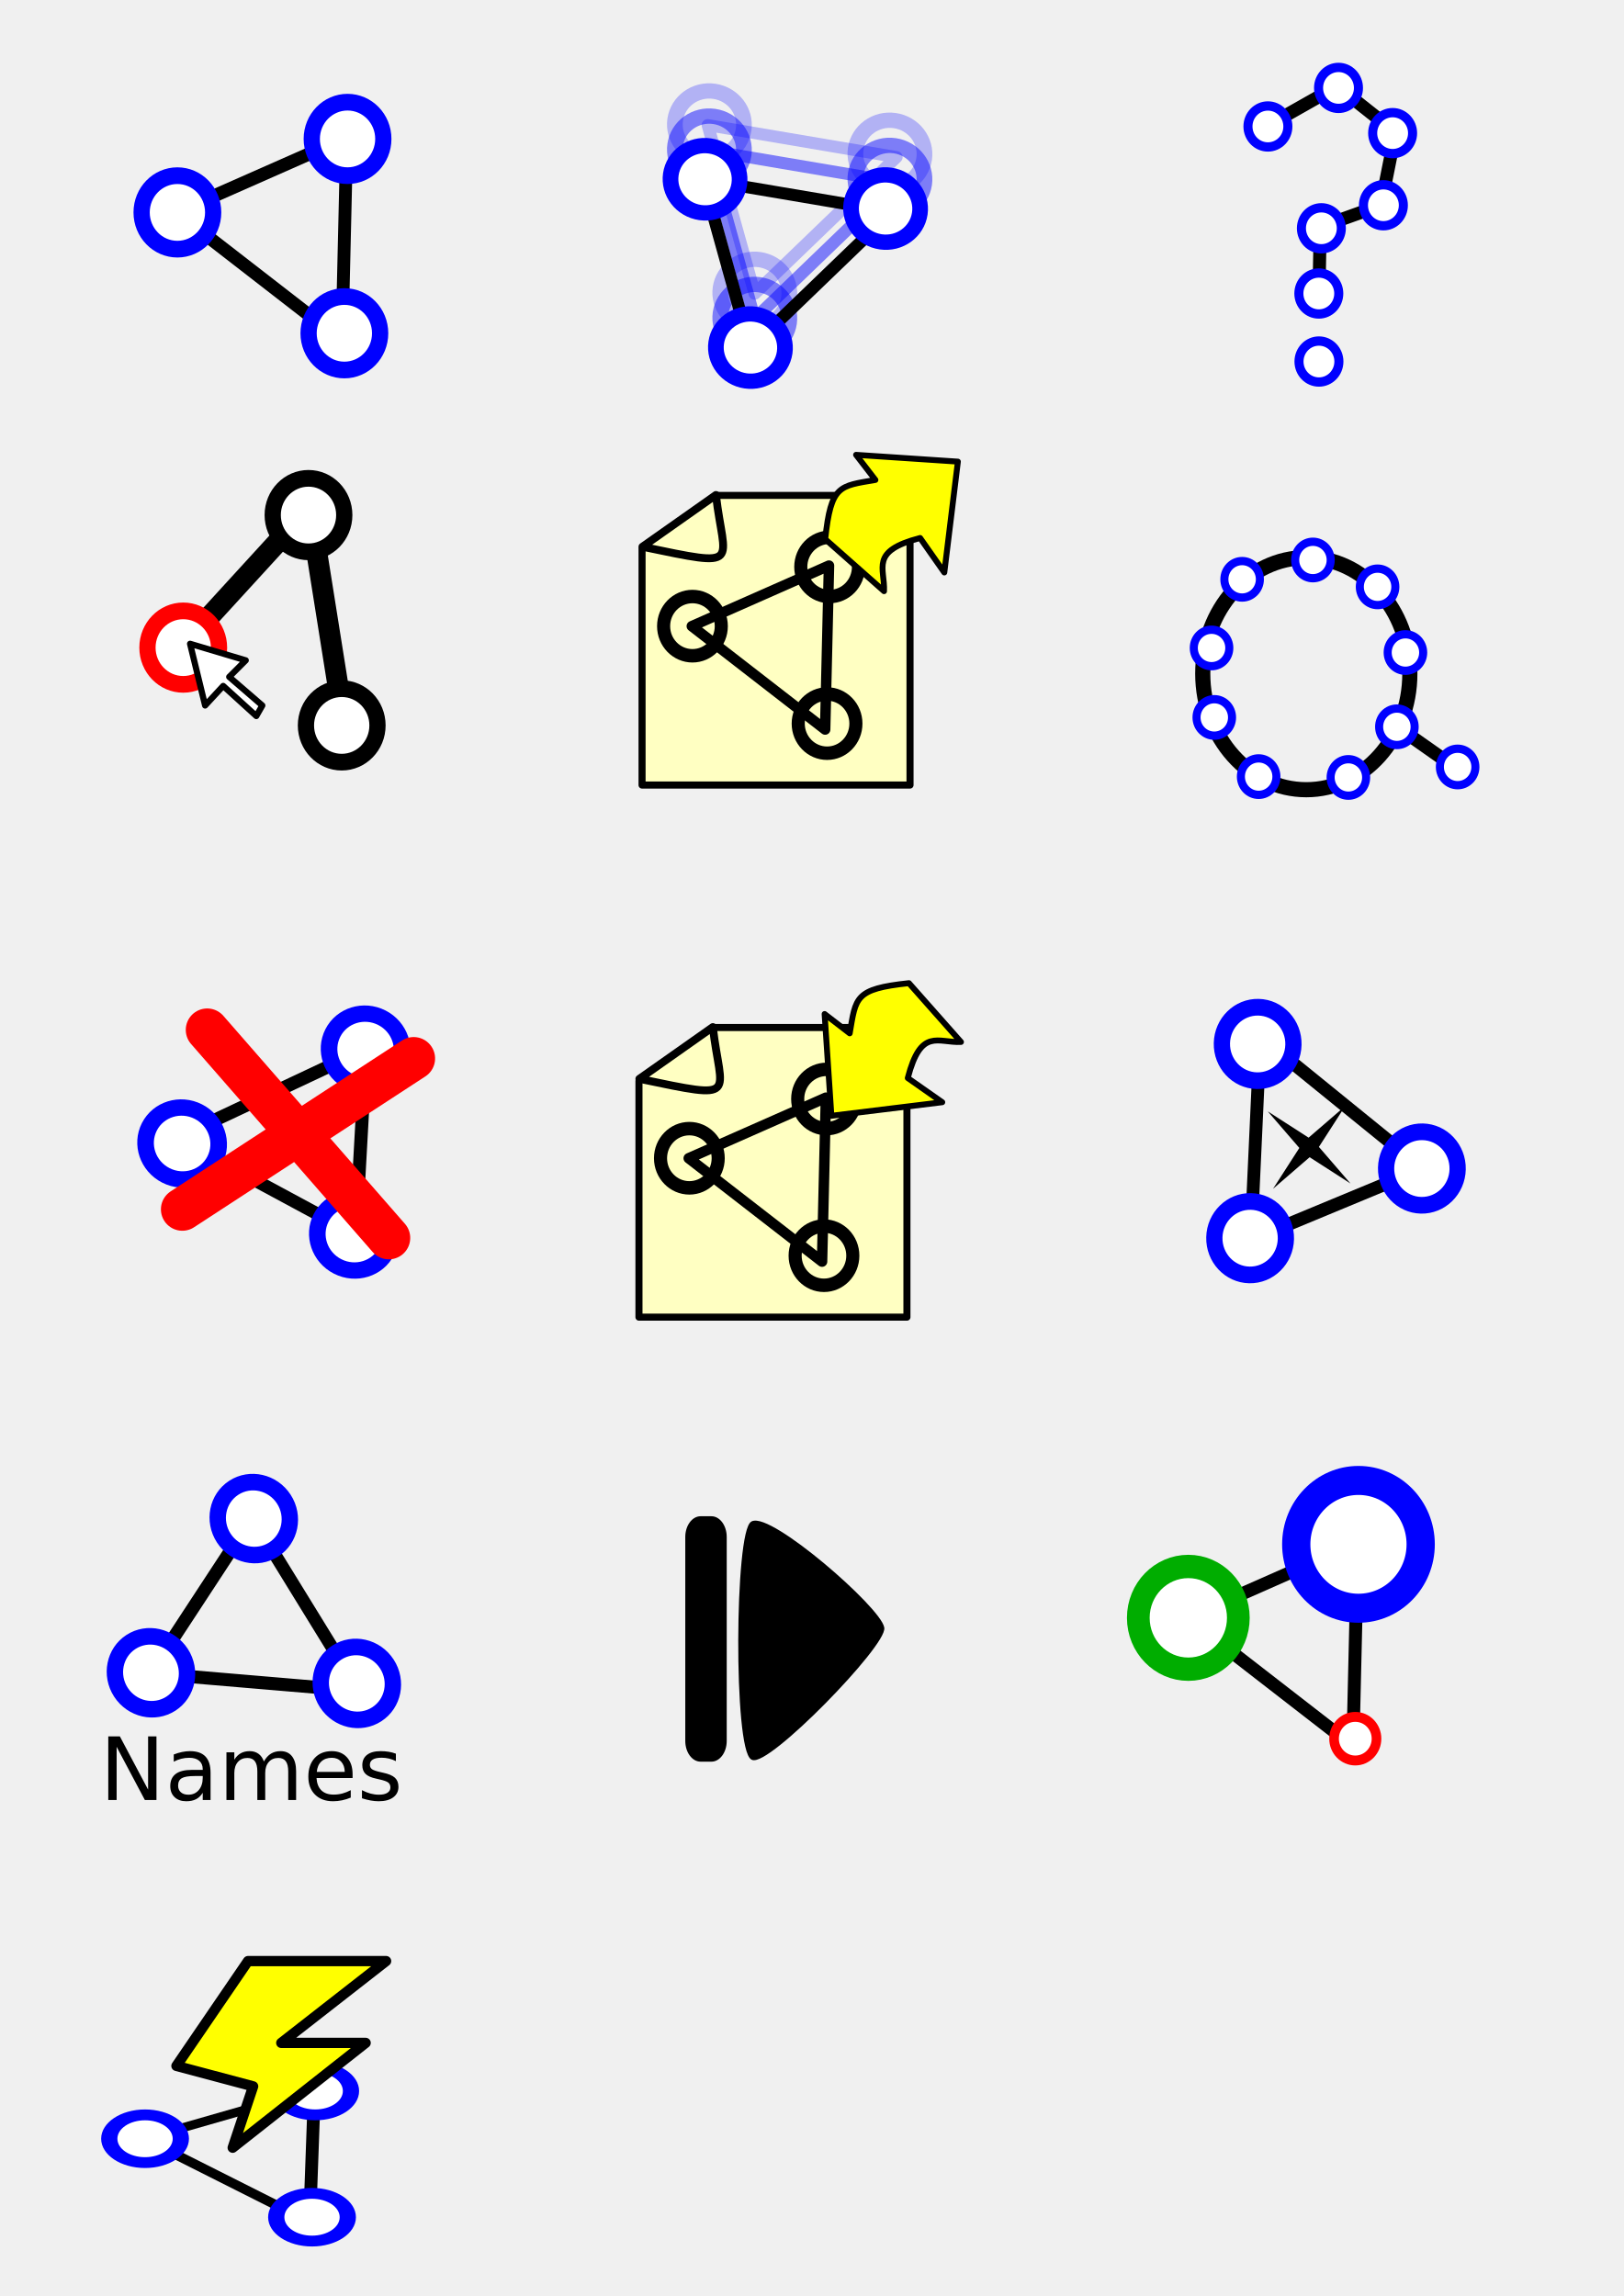
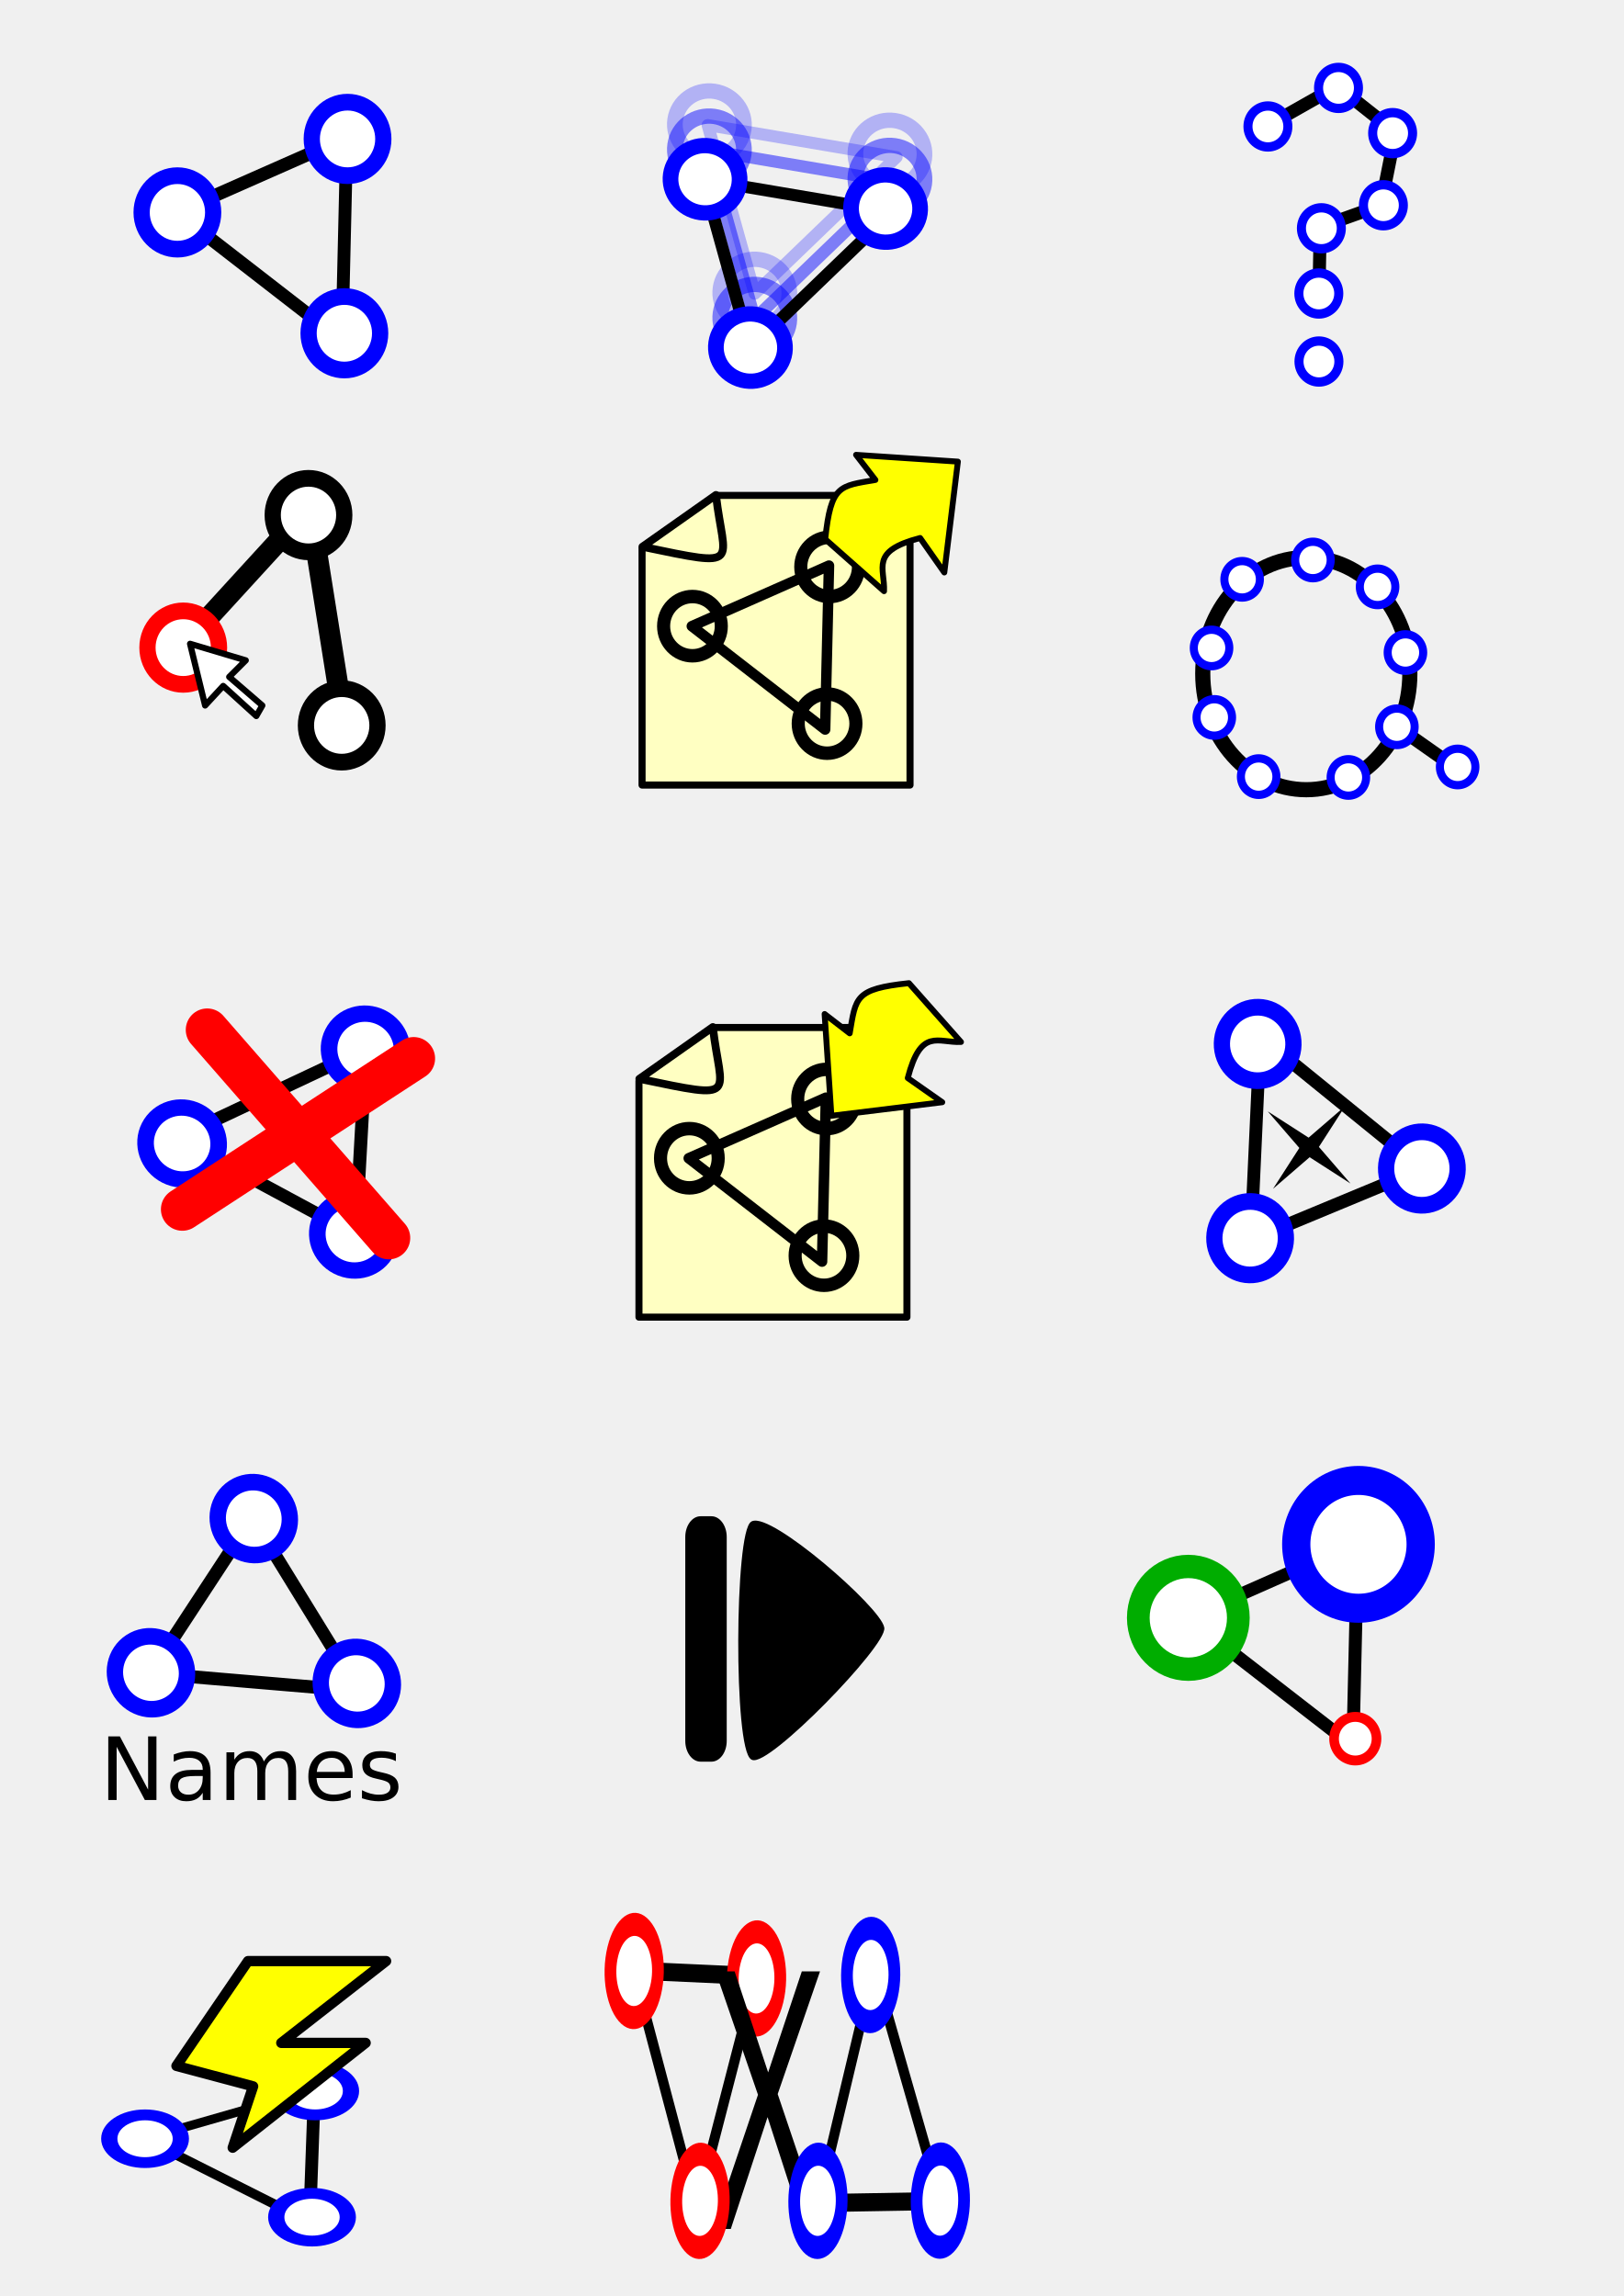
<svg xmlns="http://www.w3.org/2000/svg" width="744.094" height="1052.362" id="svg2">
  <defs id="defs4">
    </defs>
  <g id="layer1">
    <g id="g3169" transform="matrix(0.1824842,0,0,0.1874485,65.26507,38.95232)">
      <path id="path3167" d="M 85.858,311.59 L 513.149,127.894 L 501.169,625.07 L 85.858,311.59 z" style="fill:none;fill-rule:evenodd;stroke:#000000;stroke-width:32.2;stroke-linecap:round;stroke-linejoin:round;stroke-miterlimit:4;stroke-dasharray:none;stroke-opacity:1" />
      <path transform="translate(-61.89741,167.722)" d="M 239.603,143.868 A 89.851,89.851 0 1 1 59.901,143.868 A 89.851,89.851 0 1 1 239.603,143.868 z" id="path2385" style="fill:#ffffff;fill-opacity:1;stroke:#0000ff;stroke-width:40.8;stroke-linejoin:round;stroke-miterlimit:4;stroke-dasharray:none;stroke-opacity:1" />
      <path transform="translate(365.3944,-11.98015)" d="M 239.603,143.868 A 89.851,89.851 0 1 1 59.901,143.868 A 89.851,89.851 0 1 1 239.603,143.868 z" id="path3163" style="fill:#ffffff;fill-opacity:1;stroke:#0000ff;stroke-width:40.8;stroke-linejoin:round;stroke-miterlimit:4;stroke-dasharray:none;stroke-opacity:1" />
      <path transform="translate(357.4076,463.2322)" d="M 239.603,143.868 A 89.851,89.851 0 1 1 59.901,143.868 A 89.851,89.851 0 1 1 239.603,143.868 z" id="path3165" style="fill:#ffffff;fill-opacity:1;stroke:#0000ff;stroke-width:40.8;stroke-linejoin:round;stroke-miterlimit:4;stroke-dasharray:none;stroke-opacity:1" />
    </g>
    <g id="g3233">
      <g style="fill:none;fill-opacity:0.574;stroke:#0000ff;stroke-opacity:0.261" transform="matrix(2.4718182e-2,-0.1698833,0.1745047,2.5390604e-2,289.3537,141.2809)" id="g3195">
        <path style="fill:none;fill-opacity:0.574;fill-rule:evenodd;stroke:#0000ff;stroke-width:32.2;stroke-linecap:round;stroke-linejoin:round;stroke-miterlimit:4;stroke-dasharray:none;stroke-opacity:0.261" d="M 85.858,311.59 L 513.149,127.894 L 501.169,625.07 L 85.858,311.59 z" id="path3197" />
        <path style="fill:none;fill-opacity:0.574;stroke:#0000ff;stroke-width:40.8;stroke-linejoin:round;stroke-miterlimit:4;stroke-dasharray:none;stroke-opacity:0.261" id="path3199" d="M 239.603,143.868 A 89.851,89.851 0 1 1 59.901,143.868 A 89.851,89.851 0 1 1 239.603,143.868 z" transform="translate(-61.89741,167.722)" />
        <path style="fill:none;fill-opacity:0.574;stroke:#0000ff;stroke-width:40.8;stroke-linejoin:round;stroke-miterlimit:4;stroke-dasharray:none;stroke-opacity:0.261" id="path3201" d="M 239.603,143.868 A 89.851,89.851 0 1 1 59.901,143.868 A 89.851,89.851 0 1 1 239.603,143.868 z" transform="translate(365.3944,-11.98015)" />
        <path style="fill:none;fill-opacity:0.574;stroke:#0000ff;stroke-width:40.8;stroke-linejoin:round;stroke-miterlimit:4;stroke-dasharray:none;stroke-opacity:0.261" id="path3203" d="M 239.603,143.868 A 89.851,89.851 0 1 1 59.901,143.868 A 89.851,89.851 0 1 1 239.603,143.868 z" transform="translate(357.4076,463.2322)" />
      </g>
      <g style="fill:none;fill-opacity:0;stroke:#0000ff;stroke-opacity:0.478" transform="matrix(2.4718182e-2,-0.1698833,0.1745047,2.5390604e-2,289.3537,152.7994)" id="g3185">
        <path style="fill:none;fill-opacity:0;fill-rule:evenodd;stroke:#0000ff;stroke-width:32.2;stroke-linecap:round;stroke-linejoin:round;stroke-miterlimit:4;stroke-dasharray:none;stroke-opacity:0.478" d="M 85.858,311.59 L 513.149,127.894 L 501.169,625.07 L 85.858,311.59 z" id="path3187" />
        <path style="fill:none;fill-opacity:0;stroke:#0000ff;stroke-width:40.8;stroke-linejoin:round;stroke-miterlimit:4;stroke-dasharray:none;stroke-opacity:0.478" id="path3189" d="M 239.603,143.868 A 89.851,89.851 0 1 1 59.901,143.868 A 89.851,89.851 0 1 1 239.603,143.868 z" transform="translate(-61.89741,167.722)" />
        <path style="fill:none;fill-opacity:0;stroke:#0000ff;stroke-width:40.8;stroke-linejoin:round;stroke-miterlimit:4;stroke-dasharray:none;stroke-opacity:0.478" id="path3191" d="M 239.603,143.868 A 89.851,89.851 0 1 1 59.901,143.868 A 89.851,89.851 0 1 1 239.603,143.868 z" transform="translate(365.3944,-11.98015)" />
        <path style="fill:none;fill-opacity:0;stroke:#0000ff;stroke-width:40.8;stroke-linejoin:round;stroke-miterlimit:4;stroke-dasharray:none;stroke-opacity:0.478" id="path3193" d="M 239.603,143.868 A 89.851,89.851 0 1 1 59.901,143.868 A 89.851,89.851 0 1 1 239.603,143.868 z" transform="translate(357.4076,463.2322)" />
      </g>
      <g transform="matrix(2.4718182e-2,-0.1698833,0.1745047,2.5390604e-2,287.3571,166.3255)" id="g3175">
        <path style="fill:none;fill-rule:evenodd;stroke:#000000;stroke-width:32.2;stroke-linecap:round;stroke-linejoin:round;stroke-miterlimit:4;stroke-dasharray:none;stroke-opacity:1" d="M 85.858,311.59 L 513.149,127.894 L 501.169,625.07 L 85.858,311.59 z" id="path3177" />
        <path style="fill:#ffffff;fill-opacity:1;stroke:#0000ff;stroke-width:40.8;stroke-linejoin:round;stroke-miterlimit:4;stroke-dasharray:none;stroke-opacity:1" id="path3179" d="M 239.603,143.868 A 89.851,89.851 0 1 1 59.901,143.868 A 89.851,89.851 0 1 1 239.603,143.868 z" transform="translate(-61.89741,167.722)" />
        <path style="fill:#ffffff;fill-opacity:1;stroke:#0000ff;stroke-width:40.8;stroke-linejoin:round;stroke-miterlimit:4;stroke-dasharray:none;stroke-opacity:1" id="path3181" d="M 239.603,143.868 A 89.851,89.851 0 1 1 59.901,143.868 A 89.851,89.851 0 1 1 239.603,143.868 z" transform="translate(365.3944,-11.98015)" />
        <path style="fill:#ffffff;fill-opacity:1;stroke:#0000ff;stroke-width:40.8;stroke-linejoin:round;stroke-miterlimit:4;stroke-dasharray:none;stroke-opacity:1" id="path3183" d="M 239.603,143.868 A 89.851,89.851 0 1 1 59.901,143.868 A 89.851,89.851 0 1 1 239.603,143.868 z" transform="translate(357.4076,463.2322)" />
      </g>
    </g>
    <g id="g3327" transform="matrix(0.5979521,0,0,0.5979521,54.70806,16.66844)">
      <path id="path3246" d="M 46.325,469.561 L 142.309,364.619" style="fill:none;fill-rule:evenodd;stroke:#000000;stroke-width:16.024;stroke-linecap:butt;stroke-linejoin:miter;stroke-miterlimit:4;stroke-dasharray:none;stroke-opacity:1" />
      <path id="path3248" d="M 173.023,532.27 L 146.148,363.339" style="fill:none;fill-rule:evenodd;stroke:#000000;stroke-width:16.024;stroke-linecap:butt;stroke-linejoin:miter;stroke-miterlimit:4;stroke-dasharray:none;stroke-opacity:1" />
      <path transform="matrix(0.305182,0,0,0.3134841,99.23457,321.8434)" d="M 239.603,143.868 A 89.851,89.851 0 1 1 59.901,143.868 A 89.851,89.851 0 1 1 239.603,143.868 z" id="path3236" style="fill:#ffffff;fill-opacity:1;stroke:#000000;stroke-width:40.8;stroke-linejoin:round;stroke-miterlimit:4;stroke-dasharray:none;stroke-opacity:1" />
      <path transform="matrix(0.305182,0,0,0.3134841,124.6946,483.0718)" d="M 239.603,143.868 A 89.851,89.851 0 1 1 59.901,143.868 A 89.851,89.851 0 1 1 239.603,143.868 z" id="path3238" style="fill:#ffffff;fill-opacity:1;stroke:#000000;stroke-width:40.8;stroke-linejoin:round;stroke-miterlimit:4;stroke-dasharray:none;stroke-opacity:1" />
      <path transform="matrix(0.305182,0,0,0.3134841,3.237794,423.4396)" d="M 239.603,143.868 A 89.851,89.851 0 1 1 59.901,143.868 A 89.851,89.851 0 1 1 239.603,143.868 z" id="path3240" style="fill:#ffffff;fill-opacity:1;stroke:#ff0000;stroke-width:40.8;stroke-linejoin:round;stroke-miterlimit:4;stroke-dasharray:none;stroke-opacity:1" />
      <path id="path3273" d="M 54.176,465.601 L 65.713,512.901 L 79.557,497.904 L 104.938,520.977 L 109.552,512.901 L 84.172,490.981 L 96.862,478.291 L 54.176,465.601 z" style="fill:#ffffff;fill-opacity:1;fill-rule:evenodd;stroke:#000000;stroke-width:4.738;stroke-linecap:round;stroke-linejoin:round;stroke-miterlimit:4;stroke-dasharray:none;stroke-opacity:1" />
    </g>
    <g id="g2515" transform="translate(26.95147,-16.40524)">
      <g transform="matrix(-8.2840425e-2,0.1625975,-0.1670208,-8.5094016e-2,199.9174,509.7192)" id="g3275">
        <path style="fill:none;fill-rule:evenodd;stroke:#000000;stroke-width:32.2;stroke-linecap:round;stroke-linejoin:round;stroke-miterlimit:4;stroke-dasharray:none;stroke-opacity:1" d="M 85.858,311.59 L 513.149,127.894 L 501.169,625.07 L 85.858,311.59 z" id="path3277" />
        <path style="fill:#ffffff;fill-opacity:1;stroke:#0000ff;stroke-width:40.8;stroke-linejoin:round;stroke-miterlimit:4;stroke-dasharray:none;stroke-opacity:1" id="path3279" d="M 239.603,143.868 A 89.851,89.851 0 1 1 59.901,143.868 A 89.851,89.851 0 1 1 239.603,143.868 z" transform="translate(-61.89741,167.722)" />
        <path style="fill:#ffffff;fill-opacity:1;stroke:#0000ff;stroke-width:40.8;stroke-linejoin:round;stroke-miterlimit:4;stroke-dasharray:none;stroke-opacity:1" id="path3281" d="M 239.603,143.868 A 89.851,89.851 0 1 1 59.901,143.868 A 89.851,89.851 0 1 1 239.603,143.868 z" transform="translate(365.3944,-11.98015)" />
        <path style="fill:#ffffff;fill-opacity:1;stroke:#0000ff;stroke-width:40.8;stroke-linejoin:round;stroke-miterlimit:4;stroke-dasharray:none;stroke-opacity:1" id="path3283" d="M 239.603,143.868 A 89.851,89.851 0 1 1 59.901,143.868 A 89.851,89.851 0 1 1 239.603,143.868 z" transform="translate(357.4076,463.2322)" />
      </g>
      <g transform="matrix(0.3097198,4.2893141e-2,-4.2893141e-2,0.3097198,68.69541,268.3879)" id="g3291">
        <path style="fill:#ff0000;fill-rule:evenodd;stroke:#ff0000;stroke-width:62.8;stroke-linecap:round;stroke-linejoin:miter;stroke-miterlimit:4;stroke-dasharray:none;stroke-opacity:1" d="M 94.344,697.45 L 399.837,963.01" id="path3287" />
        <path style="fill:#ff0000;fill-rule:evenodd;stroke:#ff0000;stroke-width:62.8;stroke-linecap:round;stroke-linejoin:miter;stroke-miterlimit:4;stroke-dasharray:none;stroke-opacity:1" d="M 399.837,697.45 L 94.344,963.01" id="path3289" />
      </g>
    </g>
    <g id="g3335" transform="matrix(0.5979521,0,0,0.5979521,44.07834,39.07897)">
      <g id="g3307">
        <path style="fill:#ffffc2;fill-opacity:1;stroke:#000000;stroke-width:5.42;stroke-linecap:round;stroke-linejoin:round;stroke-miterlimit:4;stroke-opacity:1" d="M 474.832,314.405 L 623.725,314.405 L 623.725,536.412 L 418.355,536.412 L 418.355,355.374 L 474.832,314.405 z" id="rect3250" />
        <path style="fill:#ffffc2;fill-opacity:1;stroke:#000000;stroke-width:6.025;stroke-linecap:round;stroke-linejoin:round;stroke-miterlimit:4;stroke-opacity:1" d="M 474.968,314.068 L 418.658,353.741 C 496.732,370.029 481.162,367.56 474.968,314.068 z" id="path3257" />
        <path style="fill:none;fill-rule:evenodd;stroke:#000000;stroke-width:8.03;stroke-linecap:round;stroke-linejoin:round;stroke-miterlimit:4;stroke-dasharray:none;stroke-opacity:1" d="M 456.49,414.614 L 561.62,368.188 L 558.673,493.841 L 456.49,414.614 z" id="path3261" />
        <path style="fill:none;fill-opacity:1;stroke:#000000;stroke-width:40.8;stroke-linejoin:round;stroke-miterlimit:4;stroke-dasharray:none;stroke-opacity:1" id="path3263" d="M 239.603,143.868 A 89.851,89.851 0 1 1 59.901,143.868 A 89.851,89.851 0 1 1 239.603,143.868 z" transform="matrix(0.2460394,0,0,0.2527326,420.1362,378.2537)" />
        <path style="fill:none;fill-opacity:1;stroke:#000000;stroke-width:40.8;stroke-linejoin:round;stroke-miterlimit:4;stroke-dasharray:none;stroke-opacity:1" id="path3265" d="M 239.603,143.868 A 89.851,89.851 0 1 1 59.901,143.868 A 89.851,89.851 0 1 1 239.603,143.868 z" transform="matrix(0.2460394,0,0,0.2527326,525.2668,332.8371)" />
        <path style="fill:none;fill-opacity:1;stroke:#000000;stroke-width:40.8;stroke-linejoin:round;stroke-miterlimit:4;stroke-dasharray:none;stroke-opacity:1" id="path3267" d="M 239.603,143.868 A 89.851,89.851 0 1 1 59.901,143.868 A 89.851,89.851 0 1 1 239.603,143.868 z" transform="matrix(0.2460394,0,0,0.2527326,523.3017,452.9387)" />
      </g>
      <path id="path3323" d="M 558.731,347.925 L 603.815,387.806 C 604.601,370.083 592.592,357.12 631.454,347.031 L 650.002,373.461 L 660.406,288.496 L 582.377,283.294 L 597.194,302.526 C 569.684,307.293 563.145,306.203 558.731,347.925 z" style="fill:#ffff00;fill-rule:evenodd;stroke:#000000;stroke-width:4.516;stroke-linecap:round;stroke-linejoin:round;stroke-miterlimit:4;stroke-dasharray:none;stroke-opacity:1" />
    </g>
    <g id="g3345" transform="matrix(0.5979521,0,0,0.5979521,41.41034,32.04498)">
      <g id="g3315">
        <path style="fill:#ffffc2;fill-opacity:1;stroke:#000000;stroke-width:5.42;stroke-linecap:round;stroke-linejoin:round;stroke-miterlimit:4;stroke-opacity:1" d="M 476.925,734.023 L 625.818,734.023 L 625.818,956.03 L 420.448,956.03 L 420.448,774.992 L 476.925,734.023 z" id="path3295" />
        <path style="fill:#ffffc2;fill-opacity:1;stroke:#000000;stroke-width:6.025;stroke-linecap:round;stroke-linejoin:round;stroke-miterlimit:4;stroke-opacity:1" d="M 477.061,733.686 L 420.751,773.359 C 498.824,789.647 483.255,787.178 477.061,733.686 z" id="path3297" />
        <path style="fill:none;fill-rule:evenodd;stroke:#000000;stroke-width:8.03;stroke-linecap:round;stroke-linejoin:round;stroke-miterlimit:4;stroke-dasharray:none;stroke-opacity:1" d="M 458.583,834.231 L 563.713,787.806 L 560.766,913.458 L 458.583,834.231 z" id="path3299" />
        <path style="fill:none;fill-opacity:1;stroke:#000000;stroke-width:40.8;stroke-linejoin:round;stroke-miterlimit:4;stroke-dasharray:none;stroke-opacity:1" id="path3301" d="M 239.603,143.868 A 89.851,89.851 0 1 1 59.901,143.868 A 89.851,89.851 0 1 1 239.603,143.868 z" transform="matrix(0.2460394,0,0,0.2527326,422.229,797.8713)" />
        <path style="fill:none;fill-opacity:1;stroke:#000000;stroke-width:40.8;stroke-linejoin:round;stroke-miterlimit:4;stroke-dasharray:none;stroke-opacity:1" id="path3303" d="M 239.603,143.868 A 89.851,89.851 0 1 1 59.901,143.868 A 89.851,89.851 0 1 1 239.603,143.868 z" transform="matrix(0.2460394,0,0,0.2527326,527.3596,752.4547)" />
        <path style="fill:none;fill-opacity:1;stroke:#000000;stroke-width:40.8;stroke-linejoin:round;stroke-miterlimit:4;stroke-dasharray:none;stroke-opacity:1" id="path3305" d="M 239.603,143.868 A 89.851,89.851 0 1 1 59.901,143.868 A 89.851,89.851 0 1 1 239.603,143.868 z" transform="matrix(0.2460394,0,0,0.2527326,525.3946,872.5563)" />
      </g>
      <path id="path3325" d="M 627.355,700.025 L 667.237,745.108 C 649.513,745.895 636.55,733.885 626.462,772.747 L 652.892,791.295 L 567.927,801.699 L 562.725,723.67 L 581.956,738.488 C 586.723,710.978 585.634,704.438 627.355,700.025 z" style="fill:#ffff00;fill-rule:evenodd;stroke:#000000;stroke-width:4.516;stroke-linecap:round;stroke-linejoin:round;stroke-miterlimit:4;stroke-dasharray:none;stroke-opacity:1" />
    </g>
    <g id="g3302">
      <path id="path3262" d="M 579.408,58.451 L 612.814,39.521 L 639.539,60.678 L 632.858,94.084 L 605.019,104.051 L 604.433,134.939" style="fill:none;fill-rule:evenodd;stroke:#000000;stroke-width:5.967;stroke-linecap:round;stroke-linejoin:round;stroke-miterlimit:4;stroke-dasharray:none;stroke-opacity:1" />
      <path transform="matrix(0.1017697,0,0,0.1045383,565.8092,42.9259)" d="M 239.603,143.868 A 89.851,89.851 0 1 1 59.901,143.868 A 89.851,89.851 0 1 1 239.603,143.868 z" id="path2438" style="fill:#ffffff;fill-opacity:1;stroke:#0000ff;stroke-width:40.8;stroke-linejoin:round;stroke-miterlimit:4;stroke-dasharray:none;stroke-opacity:1" />
      <path transform="matrix(0.1017697,0,0,0.1045383,598.1592,25.25368)" d="M 239.603,143.868 A 89.851,89.851 0 1 1 59.901,143.868 A 89.851,89.851 0 1 1 239.603,143.868 z" id="path2440" style="fill:#ffffff;fill-opacity:1;stroke:#0000ff;stroke-width:40.8;stroke-linejoin:round;stroke-miterlimit:4;stroke-dasharray:none;stroke-opacity:1" />
      <path transform="matrix(0.1017697,0,0,0.1045383,622.9577,45.97964)" d="M 239.603,143.868 A 89.851,89.851 0 1 1 59.901,143.868 A 89.851,89.851 0 1 1 239.603,143.868 z" id="path2442" style="fill:#ffffff;fill-opacity:1;stroke:#0000ff;stroke-width:40.8;stroke-linejoin:round;stroke-miterlimit:4;stroke-dasharray:none;stroke-opacity:1" />
      <path transform="matrix(0.1017697,0,0,0.1045383,618.7309,79.04455)" d="M 239.603,143.868 A 89.851,89.851 0 1 1 59.901,143.868 A 89.851,89.851 0 1 1 239.603,143.868 z" id="path3254" style="fill:#ffffff;fill-opacity:1;stroke:#0000ff;stroke-width:40.8;stroke-linejoin:round;stroke-miterlimit:4;stroke-dasharray:none;stroke-opacity:1" />
      <path transform="matrix(0.1017697,0,0,0.1045383,590.3066,89.59723)" d="M 239.603,143.868 A 89.851,89.851 0 1 1 59.901,143.868 A 89.851,89.851 0 1 1 239.603,143.868 z" id="path3256" style="fill:#ffffff;fill-opacity:1;stroke:#0000ff;stroke-width:40.8;stroke-linejoin:round;stroke-miterlimit:4;stroke-dasharray:none;stroke-opacity:1" />
      <path transform="matrix(0.1017697,0,0,0.1045383,589.1348,119.4879)" d="M 239.603,143.868 A 89.851,89.851 0 1 1 59.901,143.868 A 89.851,89.851 0 1 1 239.603,143.868 z" id="path3258" style="fill:#ffffff;fill-opacity:1;stroke:#0000ff;stroke-width:40.8;stroke-linejoin:round;stroke-miterlimit:4;stroke-dasharray:none;stroke-opacity:1" />
      <path transform="matrix(0.1017697,0,0,0.1045383,589.1931,150.6669)" d="M 239.603,143.868 A 89.851,89.851 0 1 1 59.901,143.868 A 89.851,89.851 0 1 1 239.603,143.868 z" id="path3260" style="fill:#ffffff;fill-opacity:1;stroke:#0000ff;stroke-width:40.8;stroke-linejoin:round;stroke-miterlimit:4;stroke-dasharray:none;stroke-opacity:1" />
    </g>
    <g id="g3334" transform="matrix(0.8900487,0,0,0.8900487,86.02,43.78343)">
      <path id="path3332" d="M 622.227,324.673 L 653.866,346.937" style="fill:none;fill-rule:evenodd;stroke:#000000;stroke-width:6.8;stroke-linecap:butt;stroke-linejoin:miter;stroke-miterlimit:4;stroke-dasharray:none;stroke-opacity:1" />
      <path transform="translate(1.171803,4.687212)" d="M 628.086,293.034 A 53.317,59.762 0 1 1 521.452,293.034 A 53.317,59.762 0 1 1 628.086,293.034 z" id="path3330" style="fill:none;fill-opacity:0;stroke:#000000;stroke-width:7.8;stroke-linecap:round;stroke-linejoin:round;stroke-miterlimit:4;stroke-dasharray:none;stroke-opacity:1" />
      <path transform="matrix(0.1017697,0,0,0.1045383,527.6631,234.0908)" d="M 239.603,143.868 A 89.851,89.851 0 1 1 59.901,143.868 A 89.851,89.851 0 1 1 239.603,143.868 z" id="path3300" style="fill:#ffffff;fill-opacity:1;stroke:#0000ff;stroke-width:40.8;stroke-linejoin:round;stroke-miterlimit:4;stroke-dasharray:none;stroke-opacity:1" />
      <path transform="matrix(0.1017697,0,0,0.1045383,564.1179,224.1453)" d="M 239.603,143.868 A 89.851,89.851 0 1 1 59.901,143.868 A 89.851,89.851 0 1 1 239.603,143.868 z" id="path3312" style="fill:#ffffff;fill-opacity:1;stroke:#0000ff;stroke-width:40.8;stroke-linejoin:round;stroke-miterlimit:4;stroke-dasharray:none;stroke-opacity:1" />
      <path transform="matrix(0.1017697,0,0,0.1045383,597.406,237.9792)" d="M 239.603,143.868 A 89.851,89.851 0 1 1 59.901,143.868 A 89.851,89.851 0 1 1 239.603,143.868 z" id="path3314" style="fill:#ffffff;fill-opacity:1;stroke:#0000ff;stroke-width:40.8;stroke-linejoin:round;stroke-miterlimit:4;stroke-dasharray:none;stroke-opacity:1" />
      <path transform="matrix(0.1017697,0,0,0.1045383,611.7432,271.7975)" d="M 239.603,143.868 A 89.851,89.851 0 1 1 59.901,143.868 A 89.851,89.851 0 1 1 239.603,143.868 z" id="path3316" style="fill:#ffffff;fill-opacity:1;stroke:#0000ff;stroke-width:40.8;stroke-linejoin:round;stroke-miterlimit:4;stroke-dasharray:none;stroke-opacity:1" />
      <path transform="matrix(0.1017697,0,0,0.1045383,607.3439,310.0462)" d="M 239.603,143.868 A 89.851,89.851 0 1 1 59.901,143.868 A 89.851,89.851 0 1 1 239.603,143.868 z" id="path3318" style="fill:#ffffff;fill-opacity:1;stroke:#0000ff;stroke-width:40.8;stroke-linejoin:round;stroke-miterlimit:4;stroke-dasharray:none;stroke-opacity:1" />
      <path transform="matrix(0.1017697,0,0,0.1045383,582.369,336.1252)" d="M 239.603,143.868 A 89.851,89.851 0 1 1 59.901,143.868 A 89.851,89.851 0 1 1 239.603,143.868 z" id="path3320" style="fill:#ffffff;fill-opacity:1;stroke:#0000ff;stroke-width:40.8;stroke-linejoin:round;stroke-miterlimit:4;stroke-dasharray:none;stroke-opacity:1" />
      <path transform="matrix(0.1017697,0,0,0.1045383,536.1719,335.7014)" d="M 239.603,143.868 A 89.851,89.851 0 1 1 59.901,143.868 A 89.851,89.851 0 1 1 239.603,143.868 z" id="path3322" style="fill:#ffffff;fill-opacity:1;stroke:#0000ff;stroke-width:40.8;stroke-linejoin:round;stroke-miterlimit:4;stroke-dasharray:none;stroke-opacity:1" />
      <path transform="matrix(0.1017697,0,0,0.1045383,513.3283,305.226)" d="M 239.603,143.868 A 89.851,89.851 0 1 1 59.901,143.868 A 89.851,89.851 0 1 1 239.603,143.868 z" id="path3324" style="fill:#ffffff;fill-opacity:1;stroke:#0000ff;stroke-width:40.8;stroke-linejoin:round;stroke-miterlimit:4;stroke-dasharray:none;stroke-opacity:1" />
      <path transform="matrix(0.1017697,0,0,0.1045383,511.9177,269.4477)" d="M 239.603,143.868 A 89.851,89.851 0 1 1 59.901,143.868 A 89.851,89.851 0 1 1 239.603,143.868 z" id="path3326" style="fill:#ffffff;fill-opacity:1;stroke:#0000ff;stroke-width:40.8;stroke-linejoin:round;stroke-miterlimit:4;stroke-dasharray:none;stroke-opacity:1" />
      <path transform="matrix(0.1017697,0,0,0.1045383,638.6259,330.7253)" d="M 239.603,143.868 A 89.851,89.851 0 1 1 59.901,143.868 A 89.851,89.851 0 1 1 239.603,143.868 z" id="path3328" style="fill:#ffffff;fill-opacity:1;stroke:#0000ff;stroke-width:40.8;stroke-linejoin:round;stroke-miterlimit:4;stroke-dasharray:none;stroke-opacity:1" />
    </g>
    <g id="g2476">
      <g id="g2525">
        <g id="g2456" transform="matrix(-0.1824382,-4.0985394e-3,4.2100354e-3,-0.1874012,666.3193,594.3467)">
          <path id="path2458" d="M 85.858,311.59 L 513.149,127.894 L 501.169,625.07 L 85.858,311.59 z" style="fill:none;fill-rule:evenodd;stroke:#000000;stroke-width:32.2;stroke-linecap:round;stroke-linejoin:round;stroke-miterlimit:4;stroke-dasharray:none;stroke-opacity:1" />
          <path transform="translate(-61.89741,167.722)" d="M 239.603,143.868 A 89.851,89.851 0 1 1 59.901,143.868 A 89.851,89.851 0 1 1 239.603,143.868 z" id="path2460" style="fill:#ffffff;fill-opacity:1;stroke:#0000ff;stroke-width:40.8;stroke-linejoin:round;stroke-miterlimit:4;stroke-dasharray:none;stroke-opacity:1" />
          <path transform="translate(365.3944,-11.98015)" d="M 239.603,143.868 A 89.851,89.851 0 1 1 59.901,143.868 A 89.851,89.851 0 1 1 239.603,143.868 z" id="path2462" style="fill:#ffffff;fill-opacity:1;stroke:#0000ff;stroke-width:40.8;stroke-linejoin:round;stroke-miterlimit:4;stroke-dasharray:none;stroke-opacity:1" />
          <path transform="translate(357.4076,463.2322)" d="M 239.603,143.868 A 89.851,89.851 0 1 1 59.901,143.868 A 89.851,89.851 0 1 1 239.603,143.868 z" id="path2464" style="fill:#ffffff;fill-opacity:1;stroke:#0000ff;stroke-width:40.8;stroke-linejoin:round;stroke-miterlimit:4;stroke-dasharray:none;stroke-opacity:1" />
        </g>
        <path style="fill:#000000;fill-opacity:1;stroke:none;stroke-width:6.8;stroke-linecap:round;stroke-linejoin:round;stroke-miterlimit:4;stroke-dasharray:none;stroke-opacity:1" id="path2474" d="M 725.346,473.492 L 697.708,456.566 L 673.787,478.179 L 690.712,450.541 L 669.1,426.619 L 696.737,443.545 L 720.659,421.932 L 703.734,449.57 L 725.346,473.492 z" transform="matrix(-0.6873265,-1.5441035e-2,1.5441035e-2,-0.6873265,1072.201,846.0218)" />
      </g>
    </g>
    <g id="g2498">
      <g transform="matrix(0.1531462,-9.9230661e-2,0.1019301,0.1573124,23.96853,726.4119)" id="g2484">
        <path style="fill:none;fill-rule:evenodd;stroke:#000000;stroke-width:32.2;stroke-linecap:round;stroke-linejoin:round;stroke-miterlimit:4;stroke-dasharray:none;stroke-opacity:1" d="M 85.858,311.59 L 513.149,127.894 L 501.169,625.07 L 85.858,311.59 z" id="path2486" />
        <path style="fill:#ffffff;fill-opacity:1;stroke:#0000ff;stroke-width:40.8;stroke-linejoin:round;stroke-miterlimit:4;stroke-dasharray:none;stroke-opacity:1" id="path2488" d="M 239.603,143.868 A 89.851,89.851 0 1 1 59.901,143.868 A 89.851,89.851 0 1 1 239.603,143.868 z" transform="translate(-61.89741,167.722)" />
        <path style="fill:#ffffff;fill-opacity:1;stroke:#0000ff;stroke-width:40.8;stroke-linejoin:round;stroke-miterlimit:4;stroke-dasharray:none;stroke-opacity:1" id="path2490" d="M 239.603,143.868 A 89.851,89.851 0 1 1 59.901,143.868 A 89.851,89.851 0 1 1 239.603,143.868 z" transform="translate(365.3944,-11.98015)" />
        <path style="fill:#ffffff;fill-opacity:1;stroke:#0000ff;stroke-width:40.8;stroke-linejoin:round;stroke-miterlimit:4;stroke-dasharray:none;stroke-opacity:1" id="path2492" d="M 239.603,143.868 A 89.851,89.851 0 1 1 59.901,143.868 A 89.851,89.851 0 1 1 239.603,143.868 z" transform="translate(357.4076,463.2322)" />
      </g>
      <text id="text2494" y="825.032" x="45.7" style="font-size:40px;font-style:normal;font-weight:normal;fill:#000000;fill-opacity:1;stroke:none;stroke-width:1px;stroke-linecap:butt;stroke-linejoin:miter;stroke-opacity:1;font-family:Bitstream Vera Sans" xml:space="preserve">
        <tspan y="825.032" x="45.7" id="tspan2496">Names</tspan>
      </text>
    </g>
    <g id="g2477">
      <rect rx="7.031" ry="9.496" y="694.962" x="314.043" height="112.493" width="18.992" id="rect2472" style="fill:#000000;fill-opacity:1;stroke:none;stroke-width:6.8;stroke-linecap:round;stroke-linejoin:round;stroke-miterlimit:4;stroke-dasharray:none;stroke-opacity:1" />
      <path id="path2475" d="M 344.723,697.884 C 337.271,701.665 336.751,801.957 344.723,805.994 C 351.779,809.568 405.927,753.895 404.622,746.095 C 403.126,737.154 353.12,693.623 344.723,697.884 z" style="fill:#000000;fill-rule:evenodd;stroke:#000000;stroke-width:1.247px;stroke-linecap:butt;stroke-linejoin:miter;stroke-opacity:1" />
    </g>
    <g id="g3259">
      <path id="path2477" d="M 544.207,741.527 L 622.181,707.093 L 619.994,800.288 L 544.207,741.527 z" style="fill:none;fill-rule:evenodd;stroke:#000000;stroke-width:5.955;stroke-linecap:round;stroke-linejoin:round;stroke-miterlimit:4;stroke-dasharray:none;stroke-opacity:1" />
      <path transform="matrix(0.2550924,0,0,0.2620319,506.3703,703.8286)" d="M 239.603,143.868 A 89.851,89.851 0 1 1 59.901,143.868 A 89.851,89.851 0 1 1 239.603,143.868 z" id="path2479" style="fill:#ffffff;fill-opacity:1;stroke:#00ad00;stroke-width:40.8;stroke-linejoin:round;stroke-miterlimit:4;stroke-dasharray:none;stroke-opacity:1" />
      <path transform="matrix(0.317328,0,0,0.3259606,575.0244,660.9464)" d="M 239.603,143.868 A 89.851,89.851 0 1 1 59.901,143.868 A 89.851,89.851 0 1 1 239.603,143.868 z" id="path2481" style="fill:#ffffff;fill-opacity:1;stroke:#0000ff;stroke-width:40.8;stroke-linejoin:round;stroke-miterlimit:4;stroke-dasharray:none;stroke-opacity:1" />
      <path transform="matrix(0.1082703,0,0,0.1112157,604.8737,780.9192)" d="M 239.603,143.868 A 89.851,89.851 0 1 1 59.901,143.868 A 89.851,89.851 0 1 1 239.603,143.868 z" id="path2483" style="fill:#ffffff;fill-opacity:1;stroke:#ff0000;stroke-width:40.8;stroke-linejoin:round;stroke-miterlimit:4;stroke-dasharray:none;stroke-opacity:1" />
    </g>
    <g id="g3278">
      <g transform="matrix(0.1824842,0,0,0.1217088,50.44323,942.3564)" id="g3265">
        <path style="fill:none;fill-rule:evenodd;stroke:#000000;stroke-width:32.2;stroke-linecap:round;stroke-linejoin:round;stroke-miterlimit:4;stroke-dasharray:none;stroke-opacity:1" d="M 85.858,311.59 L 513.149,127.894 L 501.169,625.07 L 85.858,311.59 z" id="path3268" />
        <path style="fill:#ffffff;fill-opacity:1;stroke:#0000ff;stroke-width:40.8;stroke-linejoin:round;stroke-miterlimit:4;stroke-dasharray:none;stroke-opacity:1" id="path3270" d="M 239.603,143.868 A 89.851,89.851 0 1 1 59.901,143.868 A 89.851,89.851 0 1 1 239.603,143.868 z" transform="translate(-61.89741,167.722)" />
        <path style="fill:#ffffff;fill-opacity:1;stroke:#0000ff;stroke-width:40.8;stroke-linejoin:round;stroke-miterlimit:4;stroke-dasharray:none;stroke-opacity:1" id="path3272" d="M 239.603,143.868 A 89.851,89.851 0 1 1 59.901,143.868 A 89.851,89.851 0 1 1 239.603,143.868 z" transform="translate(365.3944,-11.98015)" />
        <path style="fill:#ffffff;fill-opacity:1;stroke:#0000ff;stroke-width:40.8;stroke-linejoin:round;stroke-miterlimit:4;stroke-dasharray:none;stroke-opacity:1" id="path3274" d="M 239.603,143.868 A 89.851,89.851 0 1 1 59.901,143.868 A 89.851,89.851 0 1 1 239.603,143.868 z" transform="translate(357.4076,463.2322)" />
      </g>
      <path id="path3276" d="M 113.665,898.856 L 176.942,898.856 L 128.898,936.354 L 167.568,936.354 L 106.634,984.398 L 116.008,956.274 L 80.854,946.9 L 113.665,898.856 z" style="fill:#ffff00;fill-rule:evenodd;stroke:#000000;stroke-width:4.7;stroke-linecap:round;stroke-linejoin:round;stroke-miterlimit:4;stroke-dasharray:none;stroke-opacity:1" />
    </g>
+     <g id="g2529" transform="matrix(0.771058,0,0,1.487967,41.69648,-474.3764)">
+       <path id="path2489" d="M 505.096,996.797 L 432.098,997.452 L 465.403,924.894 L 505.096,996.797 z" style="fill:none;fill-rule:evenodd;stroke:#000000;stroke-width:5.56;stroke-linecap:round;stroke-linejoin:round;stroke-miterlimit:4;stroke-dasharray:none;stroke-opacity:1" />
+       <path transform="matrix(-0.1435273,-6.1847683e-2,6.3530177e-2,-0.1474319,475.7553,957.645)" d="M 239.603,143.868 A 89.851,89.851 0 1 1 59.901,143.868 A 89.851,89.851 0 1 1 239.603,143.868 z" id="path2495" style="fill:#ffffff;fill-opacity:1;stroke:#0000ff;stroke-width:44.476;stroke-linejoin:round;stroke-miterlimit:4;stroke-dasharray:none;stroke-opacity:1" />
+       <path id="path2499" d="M 322.572,925.804 L 395.553,927.527 L 359.901,998.962 L 322.572,925.804 z" style="fill:none;fill-rule:evenodd;stroke:#000000;stroke-width:5.56;stroke-linecap:round;stroke-linejoin:round;stroke-miterlimit:4;stroke-dasharray:none;stroke-opacity:1" />
+       <path transform="matrix(0.1414359,6.6491458e-2,-6.8300291e-2,0.1452836,311.5,895.0777)" d="M 239.603,143.868 A 89.851,89.851 0 1 1 59.901,143.868 A 89.851,89.851 0 1 1 239.603,143.868 z" id="path2501" style="fill:#ffffff;fill-opacity:1;stroke:#ff0000;stroke-width:44.476;stroke-linejoin:round;stroke-miterlimit:4;stroke-dasharray:none;stroke-opacity:1" />
+       <path transform="matrix(0.1414359,6.6491458e-2,-6.8300291e-2,0.1452836,384.2082,897.3812)" d="M 239.603,143.868 A 89.851,89.851 0 1 1 59.901,143.868 A 89.851,89.851 0 1 1 239.603,143.868 z" id="path2503" style="fill:#ffffff;fill-opacity:1;stroke:#ff0000;stroke-width:44.476;stroke-linejoin:round;stroke-miterlimit:4;stroke-dasharray:none;stroke-opacity:1" />
+       <text transform="scale(1.011827,0.9883112)" id="text2517" y="1017.298" x="364.697" style="font-size:112.442px;font-style:normal;font-variant:normal;font-weight:normal;font-stretch:normal;fill:#000000;fill-opacity:1;stroke:none;stroke-width:1px;stroke-linecap:butt;stroke-linejoin:miter;stroke-opacity:1;font-family:Arial Black;-inkscape-font-specification:Arial Black" xml:space="preserve">
+         <tspan y="1017.298" x="364.697" id="tspan2519">X</tspan>
+       </text>
+       <path transform="matrix(-0.1435273,-6.1847683e-2,6.3530177e-2,-0.1474319,517.1632,1027.146)" d="M 239.603,143.868 A 89.851,89.851 0 1 1 59.901,143.868 A 89.851,89.851 0 1 1 239.603,143.868 z" id="path2491" style="fill:#ffffff;fill-opacity:1;stroke:#0000ff;stroke-width:44.476;stroke-linejoin:round;stroke-miterlimit:4;stroke-dasharray:none;stroke-opacity:1" />
+       <path transform="matrix(-0.1435273,-6.1847683e-2,6.3530177e-2,-0.1474319,444.4186,1027.213)" d="M 239.603,143.868 A 89.851,89.851 0 1 1 59.901,143.868 A 89.851,89.851 0 1 1 239.603,143.868 z" id="path2493" style="fill:#ffffff;fill-opacity:1;stroke:#0000ff;stroke-width:44.476;stroke-linejoin:round;stroke-miterlimit:4;stroke-dasharray:none;stroke-opacity:1" />
+       <path transform="matrix(0.1414359,6.6491458e-2,-6.8300291e-2,0.1452836,350.6214,965.8907)" d="M 239.603,143.868 A 89.851,89.851 0 1 1 59.901,143.868 A 89.851,89.851 0 1 1 239.603,143.868 z" id="path2505" style="fill:#ffffff;fill-opacity:1;stroke:#ff0000;stroke-width:44.476;stroke-linejoin:round;stroke-miterlimit:4;stroke-dasharray:none;stroke-opacity:1" />
+     </g>
  </g>
</svg>
